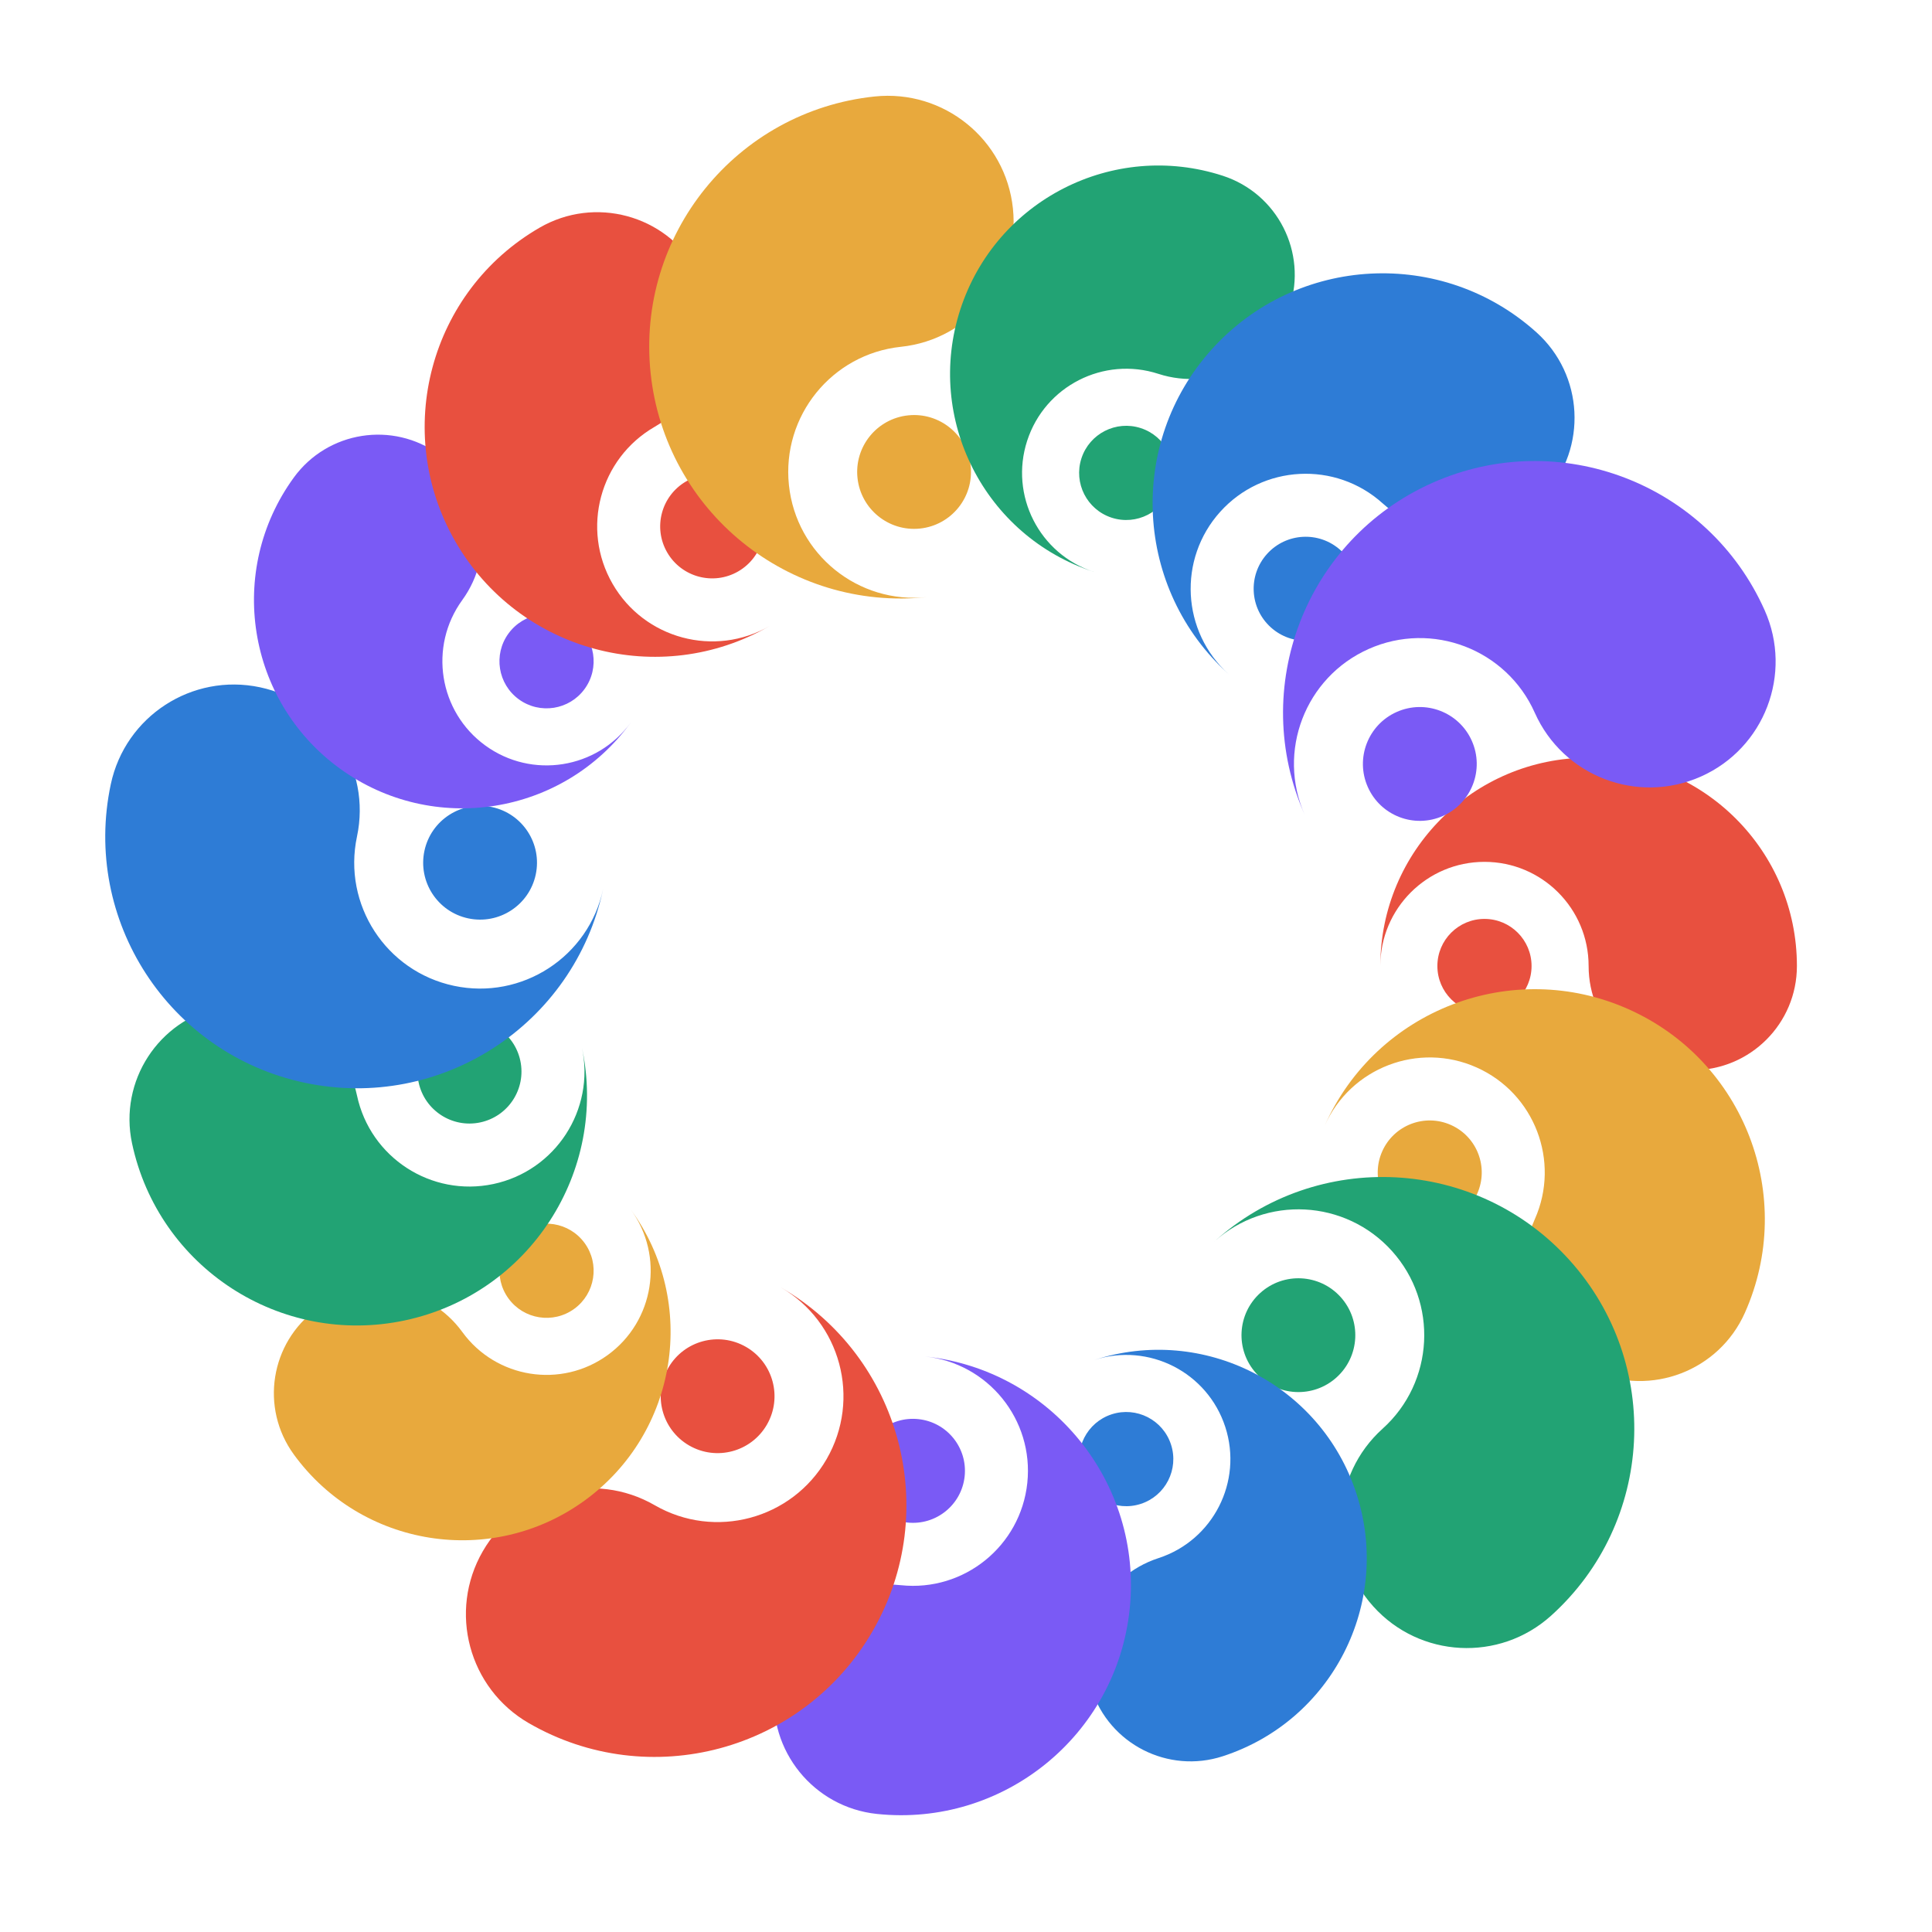
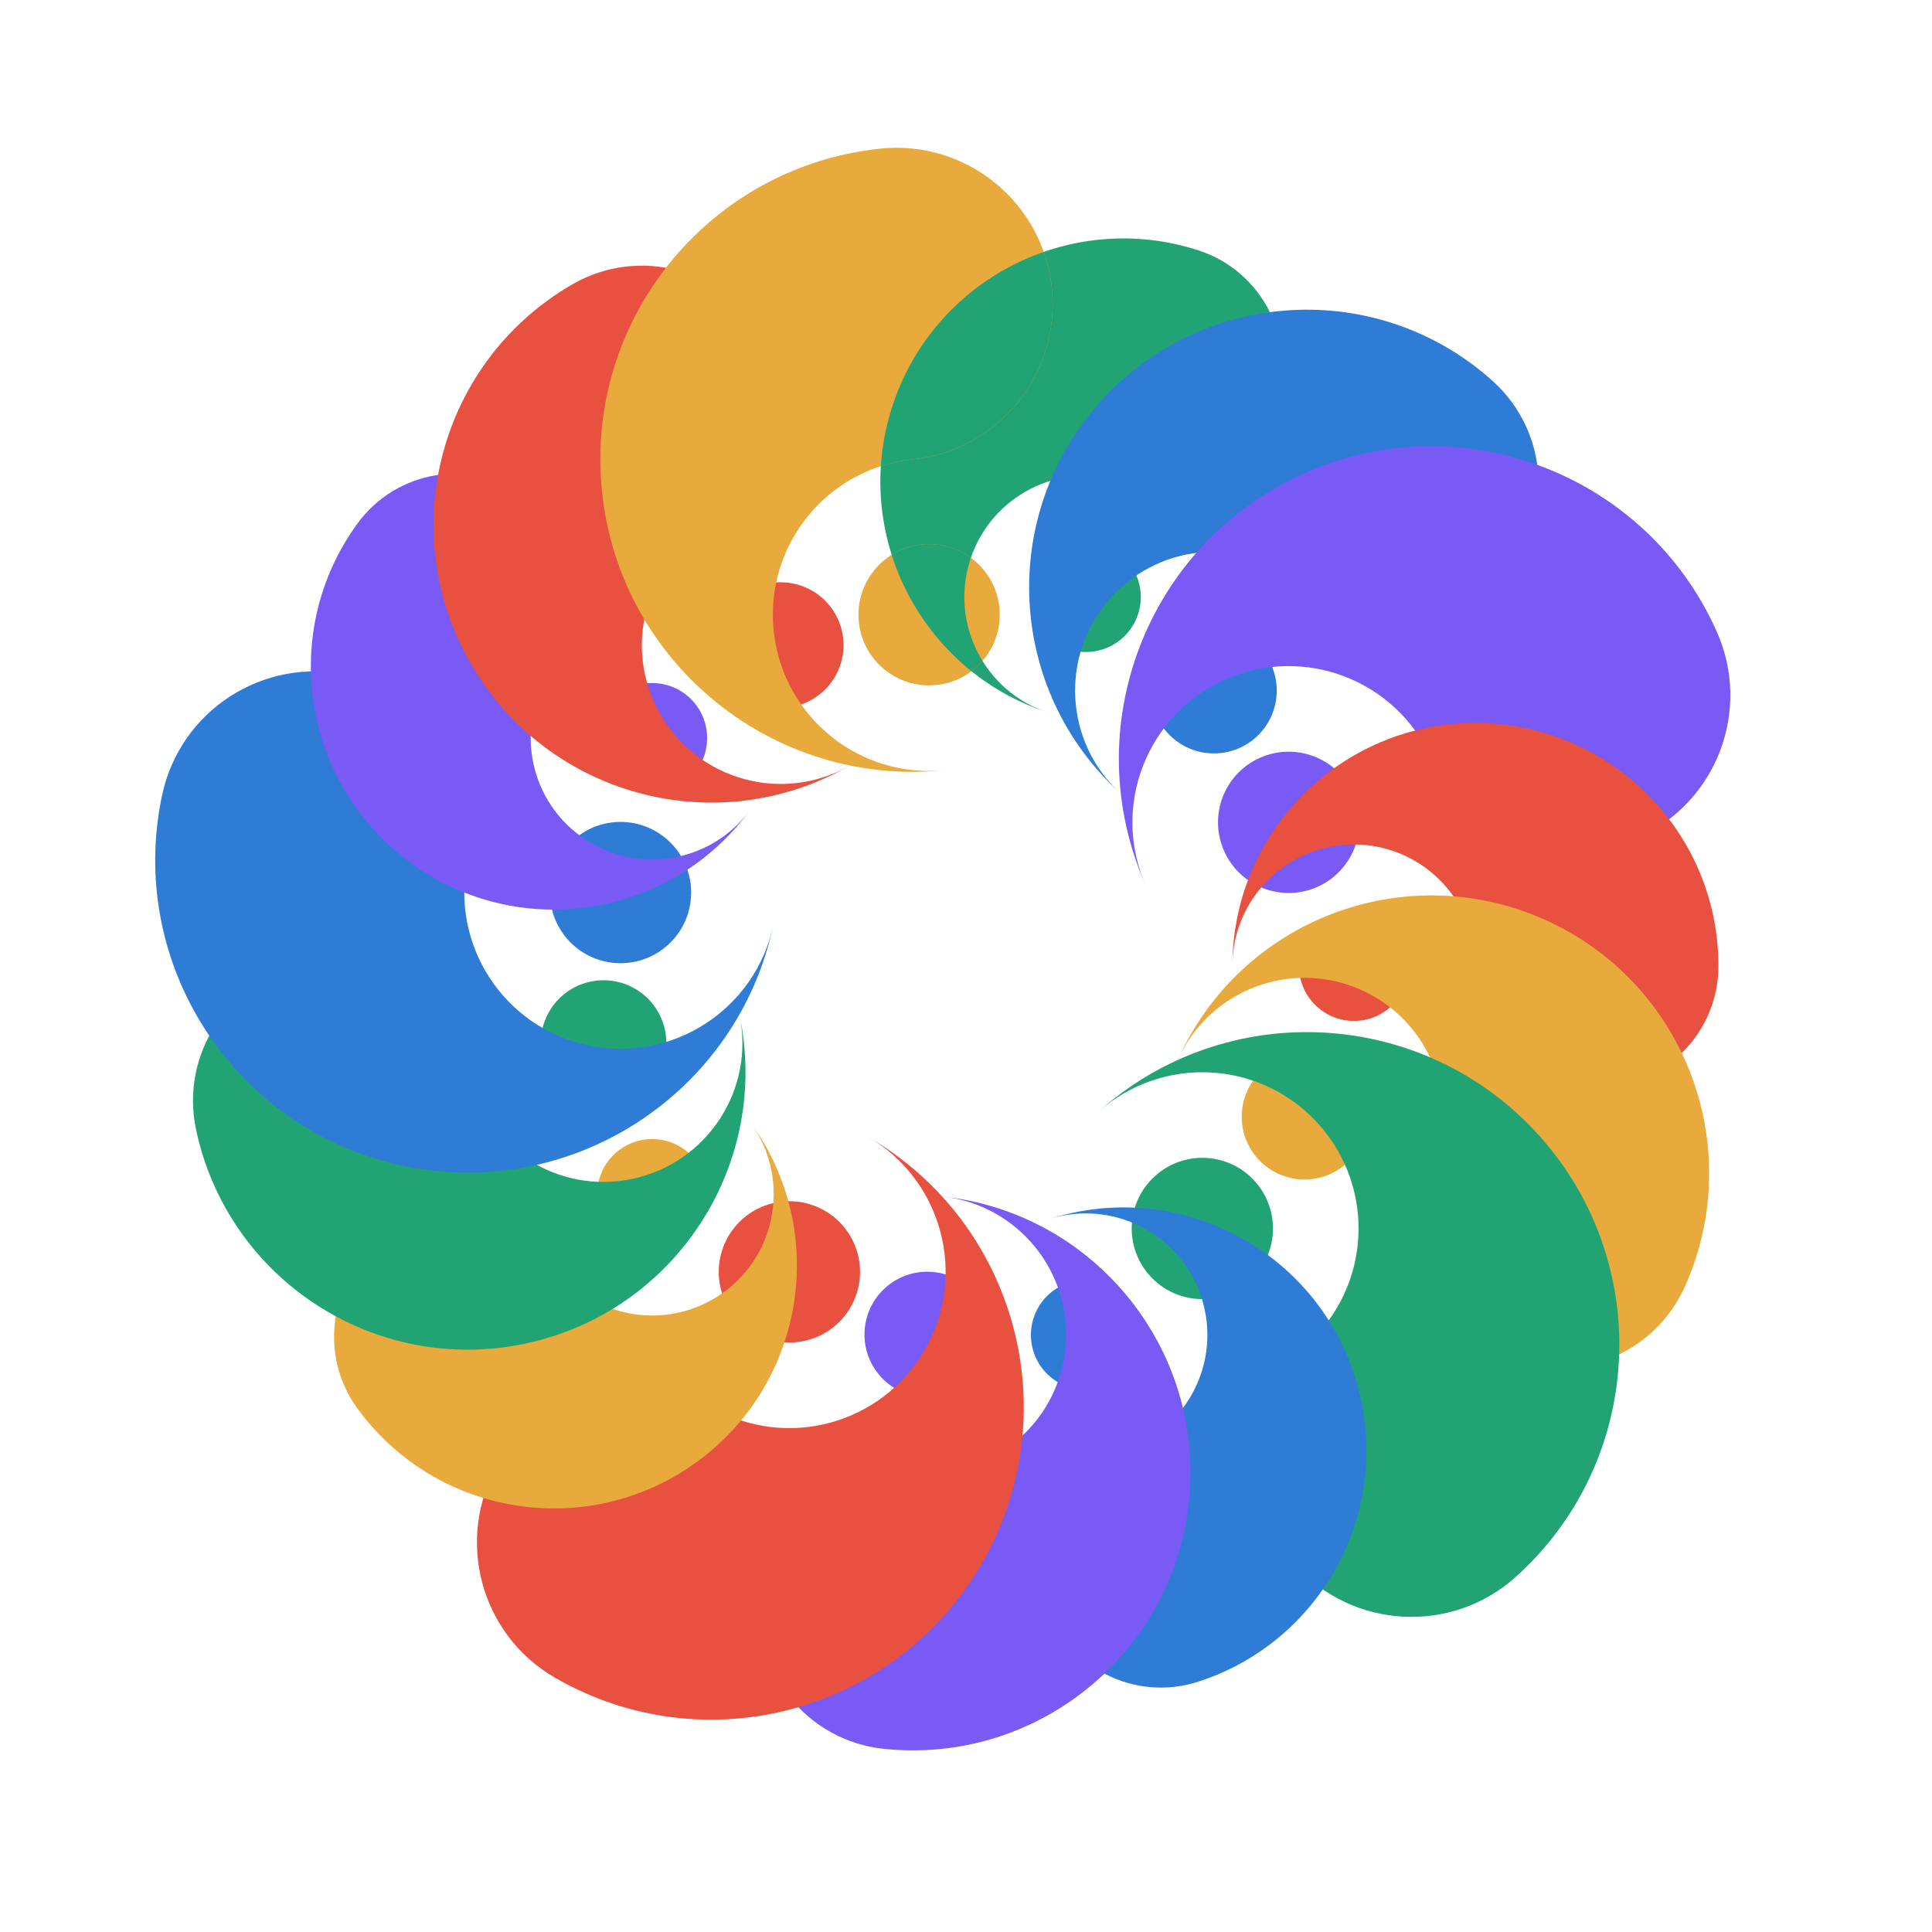
<svg xmlns="http://www.w3.org/2000/svg" xmlns:xlink="http://www.w3.org/1999/xlink" width="512" height="512" viewBox="0 0 1024 1024" role="img" aria-labelledby="agentgo-logo-title">
  <defs>
    <g id="fish">
      <path d="M256 26 A230 230 0 0 1 256 486 A115 115 0 0 1 256 256 A115 115 0 0 0 256 26 Z" />
      <circle cx="256" cy="141" r="52" />
    </g>
+     <clipPath id="clip-prev-fish">
+       <path transform="translate(483.78 243.48) rotate(174.00) scale(0.72) translate(-256 -256)" d="M256 26 A230 230 0 0 1 256 486 A115 115 0 0 1 256 256 A115 115 0 0 0 256 26 Z" />
+       <circle transform="translate(483.78 243.48) rotate(174.00) scale(0.72) translate(-256 -256)" cx="256" cy="141" r="52" />
+     </clipPath>
+     <clipPath id="clip-seam-fish">
+       <path transform="translate(595.43 255.21) rotate(198.00) scale(0.56) translate(-256 -256)" d="M256 26 A230 230 0 0 1 256 486 A115 115 0 0 1 256 256 A115 115 0 0 0 256 26 Z" />
+       <circle transform="translate(595.43 255.21) rotate(198.00) scale(0.56) translate(-256 -256)" cx="256" cy="141" r="52" />
+     </clipPath>
  </defs>
-   <use xlink:href="#fish" transform="translate(842.00 512.00) rotate(-90.00) scale(0.48) translate(-256 -256)" fill="#E8503F" />
-   <use xlink:href="#fish" transform="translate(813.47 646.22) rotate(-66.00) scale(0.53) translate(-256 -256)" fill="#E8A93D" />
-   <use xlink:href="#fish" transform="translate(732.81 757.24) rotate(-42.00) scale(0.58) translate(-256 -256)" fill="#22A374" />
-   <use xlink:href="#fish" transform="translate(613.98 825.85) rotate(-18.00) scale(0.48) translate(-256 -256)" fill="#2E7CD6" />
-   <use xlink:href="#fish" transform="translate(477.51 840.19) rotate(6.00) scale(0.53) translate(-256 -256)" fill="#7A5AF5" />
-   <use xlink:href="#fish" transform="translate(347.00 797.79) rotate(30.00) scale(0.58) translate(-256 -256)" fill="#E8503F" />
-   <use xlink:href="#fish" transform="translate(245.02 705.97) rotate(54.00) scale(0.48) translate(-256 -256)" fill="#E8A93D" />
-   <use xlink:href="#fish" transform="translate(189.21 580.61) rotate(78.00) scale(0.53) translate(-256 -256)" fill="#22A374" />
-   <use xlink:href="#fish" transform="translate(189.21 443.39) rotate(102.00) scale(0.58) translate(-256 -256)" fill="#2E7CD6" />
-   <use xlink:href="#fish" transform="translate(245.02 318.03) rotate(126.00) scale(0.48) translate(-256 -256)" fill="#7A5AF5" />
-   <use xlink:href="#fish" transform="translate(347.00 226.21) rotate(150.00) scale(0.53) translate(-256 -256)" fill="#E8503F" />
-   <use xlink:href="#fish" transform="translate(477.51 183.81) rotate(174.00) scale(0.58) translate(-256 -256)" fill="#E8A93D" />
-   <use xlink:href="#fish" transform="translate(613.98 198.15) rotate(198.00) scale(0.48) translate(-256 -256)" fill="#22A374" />
-   <use xlink:href="#fish" transform="translate(732.81 266.76) rotate(222.00) scale(0.53) translate(-256 -256)" fill="#2E7CD6" />
-   <use xlink:href="#fish" transform="translate(813.47 377.78) rotate(246.00) scale(0.58) translate(-256 -256)" fill="#7A5AF5" />
+   <use xlink:href="#fish" transform="translate(595.43 255.21) rotate(198.00) scale(0.56) translate(-256 -256)" fill="#22A374" />
+   <use xlink:href="#fish" transform="translate(692.67 311.35) rotate(222.00) scale(0.64) translate(-256 -256)" fill="#2E7CD6" />
+   <use xlink:href="#fish" transform="translate(758.66 402.18) rotate(246.00) scale(0.72) translate(-256 -256)" fill="#7A5AF5" />
+   <use xlink:href="#fish" transform="translate(782.00 512.00) rotate(-90.00) scale(0.56) translate(-256 -256)" fill="#E8503F" />
+   <use xlink:href="#fish" transform="translate(758.66 621.82) rotate(-66.00) scale(0.64) translate(-256 -256)" fill="#E8A93D" />
+   <use xlink:href="#fish" transform="translate(692.67 712.65) rotate(-42.00) scale(0.72) translate(-256 -256)" fill="#22A374" />
+   <use xlink:href="#fish" transform="translate(595.43 768.79) rotate(-18.00) scale(0.56) translate(-256 -256)" fill="#2E7CD6" />
+   <use xlink:href="#fish" transform="translate(483.78 780.52) rotate(6.00) scale(0.64) translate(-256 -256)" fill="#7A5AF5" />
+   <use xlink:href="#fish" transform="translate(377.00 745.83) rotate(30.00) scale(0.72) translate(-256 -256)" fill="#E8503F" />
+   <use xlink:href="#fish" transform="translate(293.57 670.70) rotate(54.00) scale(0.56) translate(-256 -256)" fill="#E8A93D" />
+   <use xlink:href="#fish" transform="translate(247.90 568.14) rotate(78.00) scale(0.64) translate(-256 -256)" fill="#22A374" />
+   <use xlink:href="#fish" transform="translate(247.90 455.86) rotate(102.00) scale(0.72) translate(-256 -256)" fill="#2E7CD6" />
+   <use xlink:href="#fish" transform="translate(293.57 353.30) rotate(126.00) scale(0.56) translate(-256 -256)" fill="#7A5AF5" />
+   <use xlink:href="#fish" transform="translate(377.00 278.17) rotate(150.00) scale(0.64) translate(-256 -256)" fill="#E8503F" />
+   <use xlink:href="#fish" transform="translate(483.78 243.48) rotate(174.00) scale(0.72) translate(-256 -256)" fill="#E8A93D" />
+   <g clip-path="url(#clip-prev-fish)">
+     <g clip-path="url(#clip-seam-fish)">
+       <use xlink:href="#fish" transform="translate(595.43 255.21) rotate(198.00) scale(0.56) translate(-256 -256)" fill="#22A374" />
+     </g>
+   </g>
</svg>
